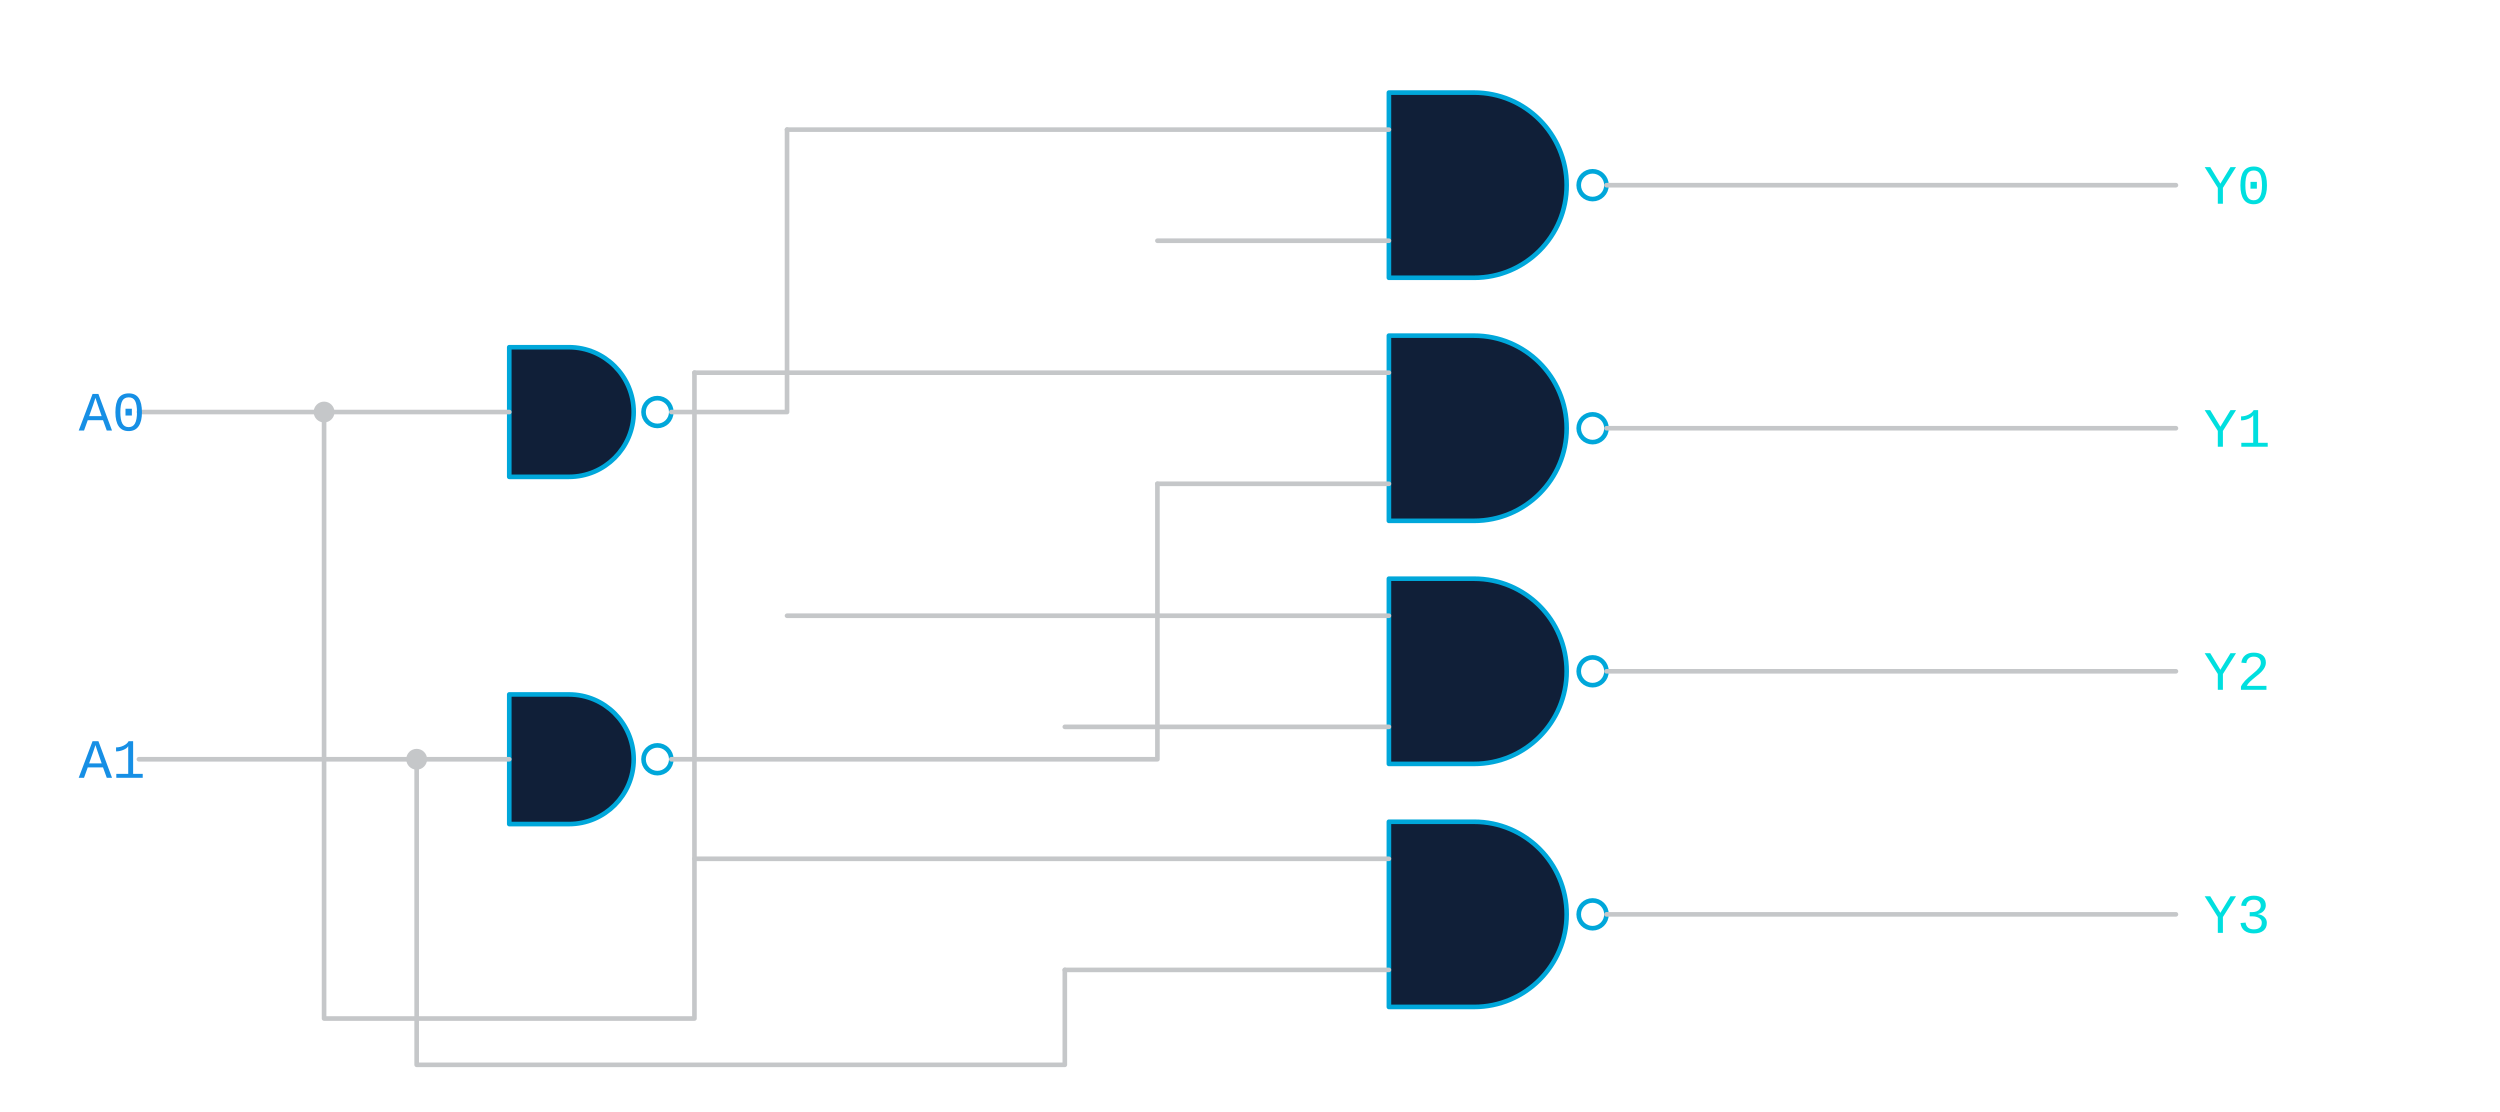
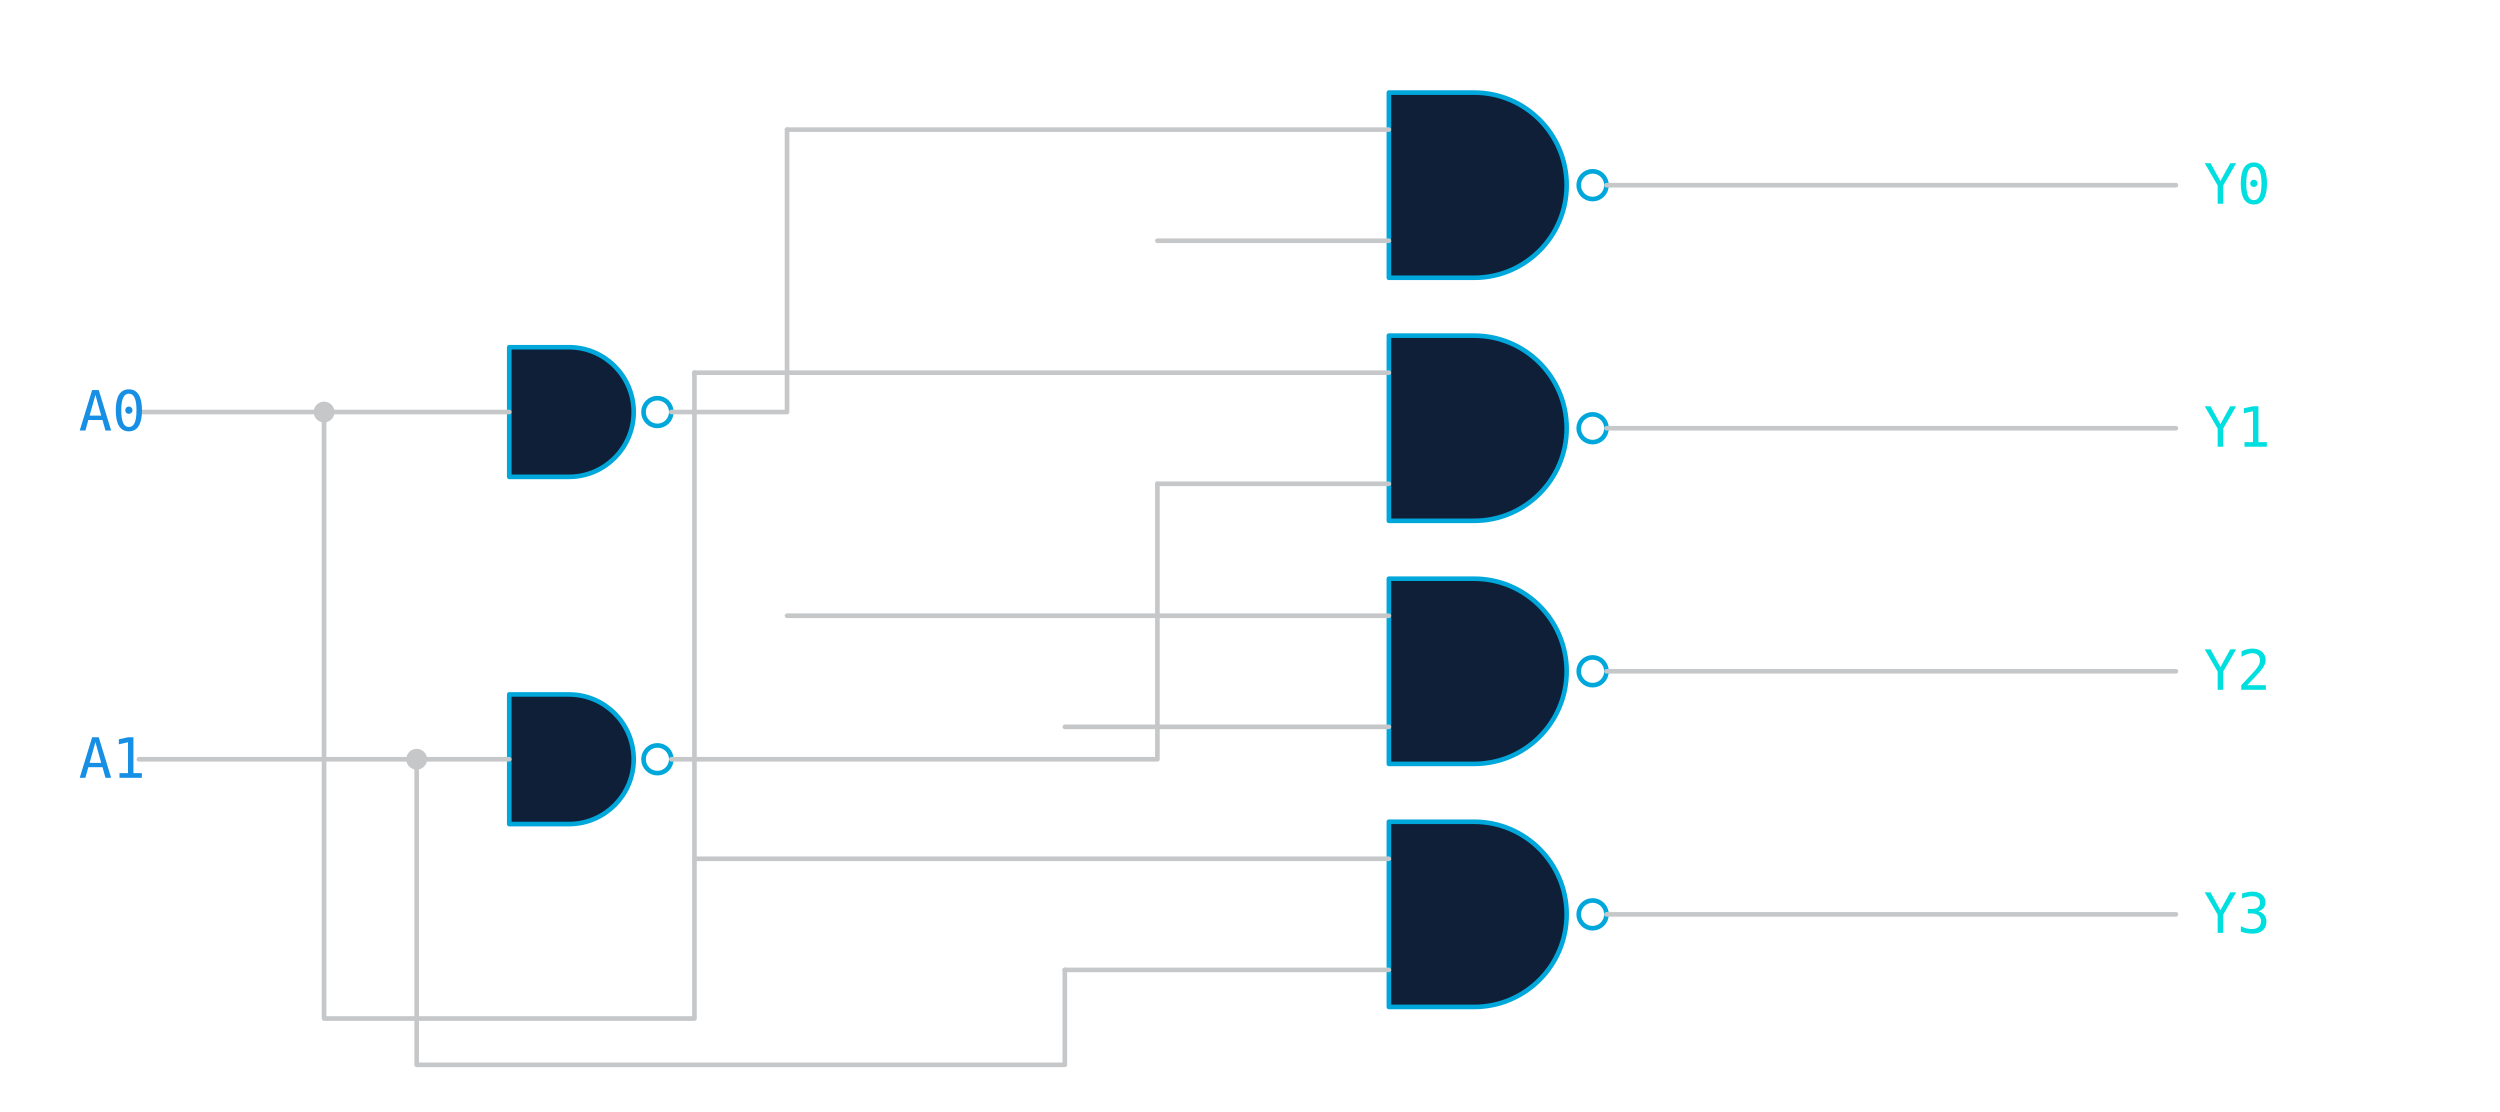
<svg xmlns="http://www.w3.org/2000/svg" viewBox="0 0 1080 480" role="img" aria-label="3-to-8 Decoder circuit diagram">
  <path d="M220,150 H245.76 A28,28 0 0 1 245.76,206 H220 Z" fill="#101f38" stroke="#00a7da" stroke-width="2" stroke-linejoin="round" />
  <circle cx="284" cy="178" r="6" fill="none" stroke="#00a7da" stroke-width="2" />
  <path d="M220,300 H245.76 A28,28 0 0 1 245.76,356 H220 Z" fill="#101f38" stroke="#00a7da" stroke-width="2" stroke-linejoin="round" />
  <circle cx="284" cy="328" r="6" fill="none" stroke="#00a7da" stroke-width="2" />
  <path d="M600,40 H636.8 A40,40 0 0 1 636.8,120 H600 Z" fill="#101f38" stroke="#00a7da" stroke-width="2" stroke-linejoin="round" />
  <circle cx="688" cy="80" r="6" fill="none" stroke="#00a7da" stroke-width="2" />
  <path d="M600,145 H636.8 A40,40 0 0 1 636.8,225 H600 Z" fill="#101f38" stroke="#00a7da" stroke-width="2" stroke-linejoin="round" />
  <circle cx="688" cy="185" r="6" fill="none" stroke="#00a7da" stroke-width="2" />
  <path d="M600,250 H636.8 A40,40 0 0 1 636.8,330 H600 Z" fill="#101f38" stroke="#00a7da" stroke-width="2" stroke-linejoin="round" />
  <circle cx="688" cy="290" r="6" fill="none" stroke="#00a7da" stroke-width="2" />
  <path d="M600,355 H636.8 A40,40 0 0 1 636.8,435 H600 Z" fill="#101f38" stroke="#00a7da" stroke-width="2" stroke-linejoin="round" />
  <circle cx="688" cy="395" r="6" fill="none" stroke="#00a7da" stroke-width="2" />
  <path d="M60,178 L140,178 L220,178" fill="none" stroke="#c5c7c9" stroke-width="2" stroke-linecap="round" stroke-linejoin="round" />
  <path d="M60,328 L180,328 L220,328" fill="none" stroke="#c5c7c9" stroke-width="2" stroke-linecap="round" stroke-linejoin="round" />
-   <text x="34" y="186" fill="#168fe5" font-family="Consolas, 'Courier New', monospace" font-size="24" font-weight="400" text-anchor="start">A0</text>
-   <text x="34" y="336" fill="#168fe5" font-family="Consolas, 'Courier New', monospace" font-size="24" font-weight="400" text-anchor="start">A1</text>
+   <text x="34" y="186" fill="#168fe5" font-family="Consolas" font-size="24" font-weight="400" text-anchor="start">A0</text>
+   <text x="34" y="336" fill="#168fe5" font-family="Consolas" font-size="24" font-weight="400" text-anchor="start">A1</text>
  <circle cx="140" cy="178" r="4.5" fill="#c5c7c9" />
  <circle cx="180" cy="328" r="4.5" fill="#c5c7c9" />
  <path d="M140,178 L140,440 L300,440 L300,161" fill="none" stroke="#c5c7c9" stroke-width="2" stroke-linecap="round" stroke-linejoin="round" />
  <path d="M290,178 L340,178 L340,56" fill="none" stroke="#c5c7c9" stroke-width="2" stroke-linecap="round" stroke-linejoin="round" />
  <path d="M180,328 L180,460 L460,460 L460,419" fill="none" stroke="#c5c7c9" stroke-width="2" stroke-linecap="round" stroke-linejoin="round" />
  <path d="M290,328 L500,328 L500,209" fill="none" stroke="#c5c7c9" stroke-width="2" stroke-linecap="round" stroke-linejoin="round" />
  <path d="M340,56 L600,56" fill="none" stroke="#c5c7c9" stroke-width="2" stroke-linecap="round" stroke-linejoin="round" />
  <path d="M500,104 L600,104" fill="none" stroke="#c5c7c9" stroke-width="2" stroke-linecap="round" stroke-linejoin="round" />
  <path d="M694,80 L940,80" fill="none" stroke="#c5c7c9" stroke-width="2" stroke-linecap="round" stroke-linejoin="round" />
-   <text x="952" y="88" fill="#00dfdf" font-family="Consolas, 'Courier New', monospace" font-size="24" font-weight="400" text-anchor="start">Y0</text>
+   <text x="952" y="88" fill="#00dfdf" font-family="Consolas" font-size="24" font-weight="400" text-anchor="start">Y0</text>
  <path d="M300,161 L600,161" fill="none" stroke="#c5c7c9" stroke-width="2" stroke-linecap="round" stroke-linejoin="round" />
  <path d="M500,209 L600,209" fill="none" stroke="#c5c7c9" stroke-width="2" stroke-linecap="round" stroke-linejoin="round" />
  <path d="M694,185 L940,185" fill="none" stroke="#c5c7c9" stroke-width="2" stroke-linecap="round" stroke-linejoin="round" />
-   <text x="952" y="193" fill="#00dfdf" font-family="Consolas, 'Courier New', monospace" font-size="24" font-weight="400" text-anchor="start">Y1</text>
+   <text x="952" y="193" fill="#00dfdf" font-family="Consolas" font-size="24" font-weight="400" text-anchor="start">Y1</text>
  <path d="M340,266 L600,266" fill="none" stroke="#c5c7c9" stroke-width="2" stroke-linecap="round" stroke-linejoin="round" />
  <path d="M460,314 L600,314" fill="none" stroke="#c5c7c9" stroke-width="2" stroke-linecap="round" stroke-linejoin="round" />
  <path d="M694,290 L940,290" fill="none" stroke="#c5c7c9" stroke-width="2" stroke-linecap="round" stroke-linejoin="round" />
-   <text x="952" y="298" fill="#00dfdf" font-family="Consolas, 'Courier New', monospace" font-size="24" font-weight="400" text-anchor="start">Y2</text>
+   <text x="952" y="298" fill="#00dfdf" font-family="Consolas" font-size="24" font-weight="400" text-anchor="start">Y2</text>
  <path d="M300,371 L600,371" fill="none" stroke="#c5c7c9" stroke-width="2" stroke-linecap="round" stroke-linejoin="round" />
  <path d="M460,419 L600,419" fill="none" stroke="#c5c7c9" stroke-width="2" stroke-linecap="round" stroke-linejoin="round" />
  <path d="M694,395 L940,395" fill="none" stroke="#c5c7c9" stroke-width="2" stroke-linecap="round" stroke-linejoin="round" />
-   <text x="952" y="403" fill="#00dfdf" font-family="Consolas, 'Courier New', monospace" font-size="24" font-weight="400" text-anchor="start">Y3</text>
+   <text x="952" y="403" fill="#00dfdf" font-family="Consolas" font-size="24" font-weight="400" text-anchor="start">Y3</text>
</svg>
